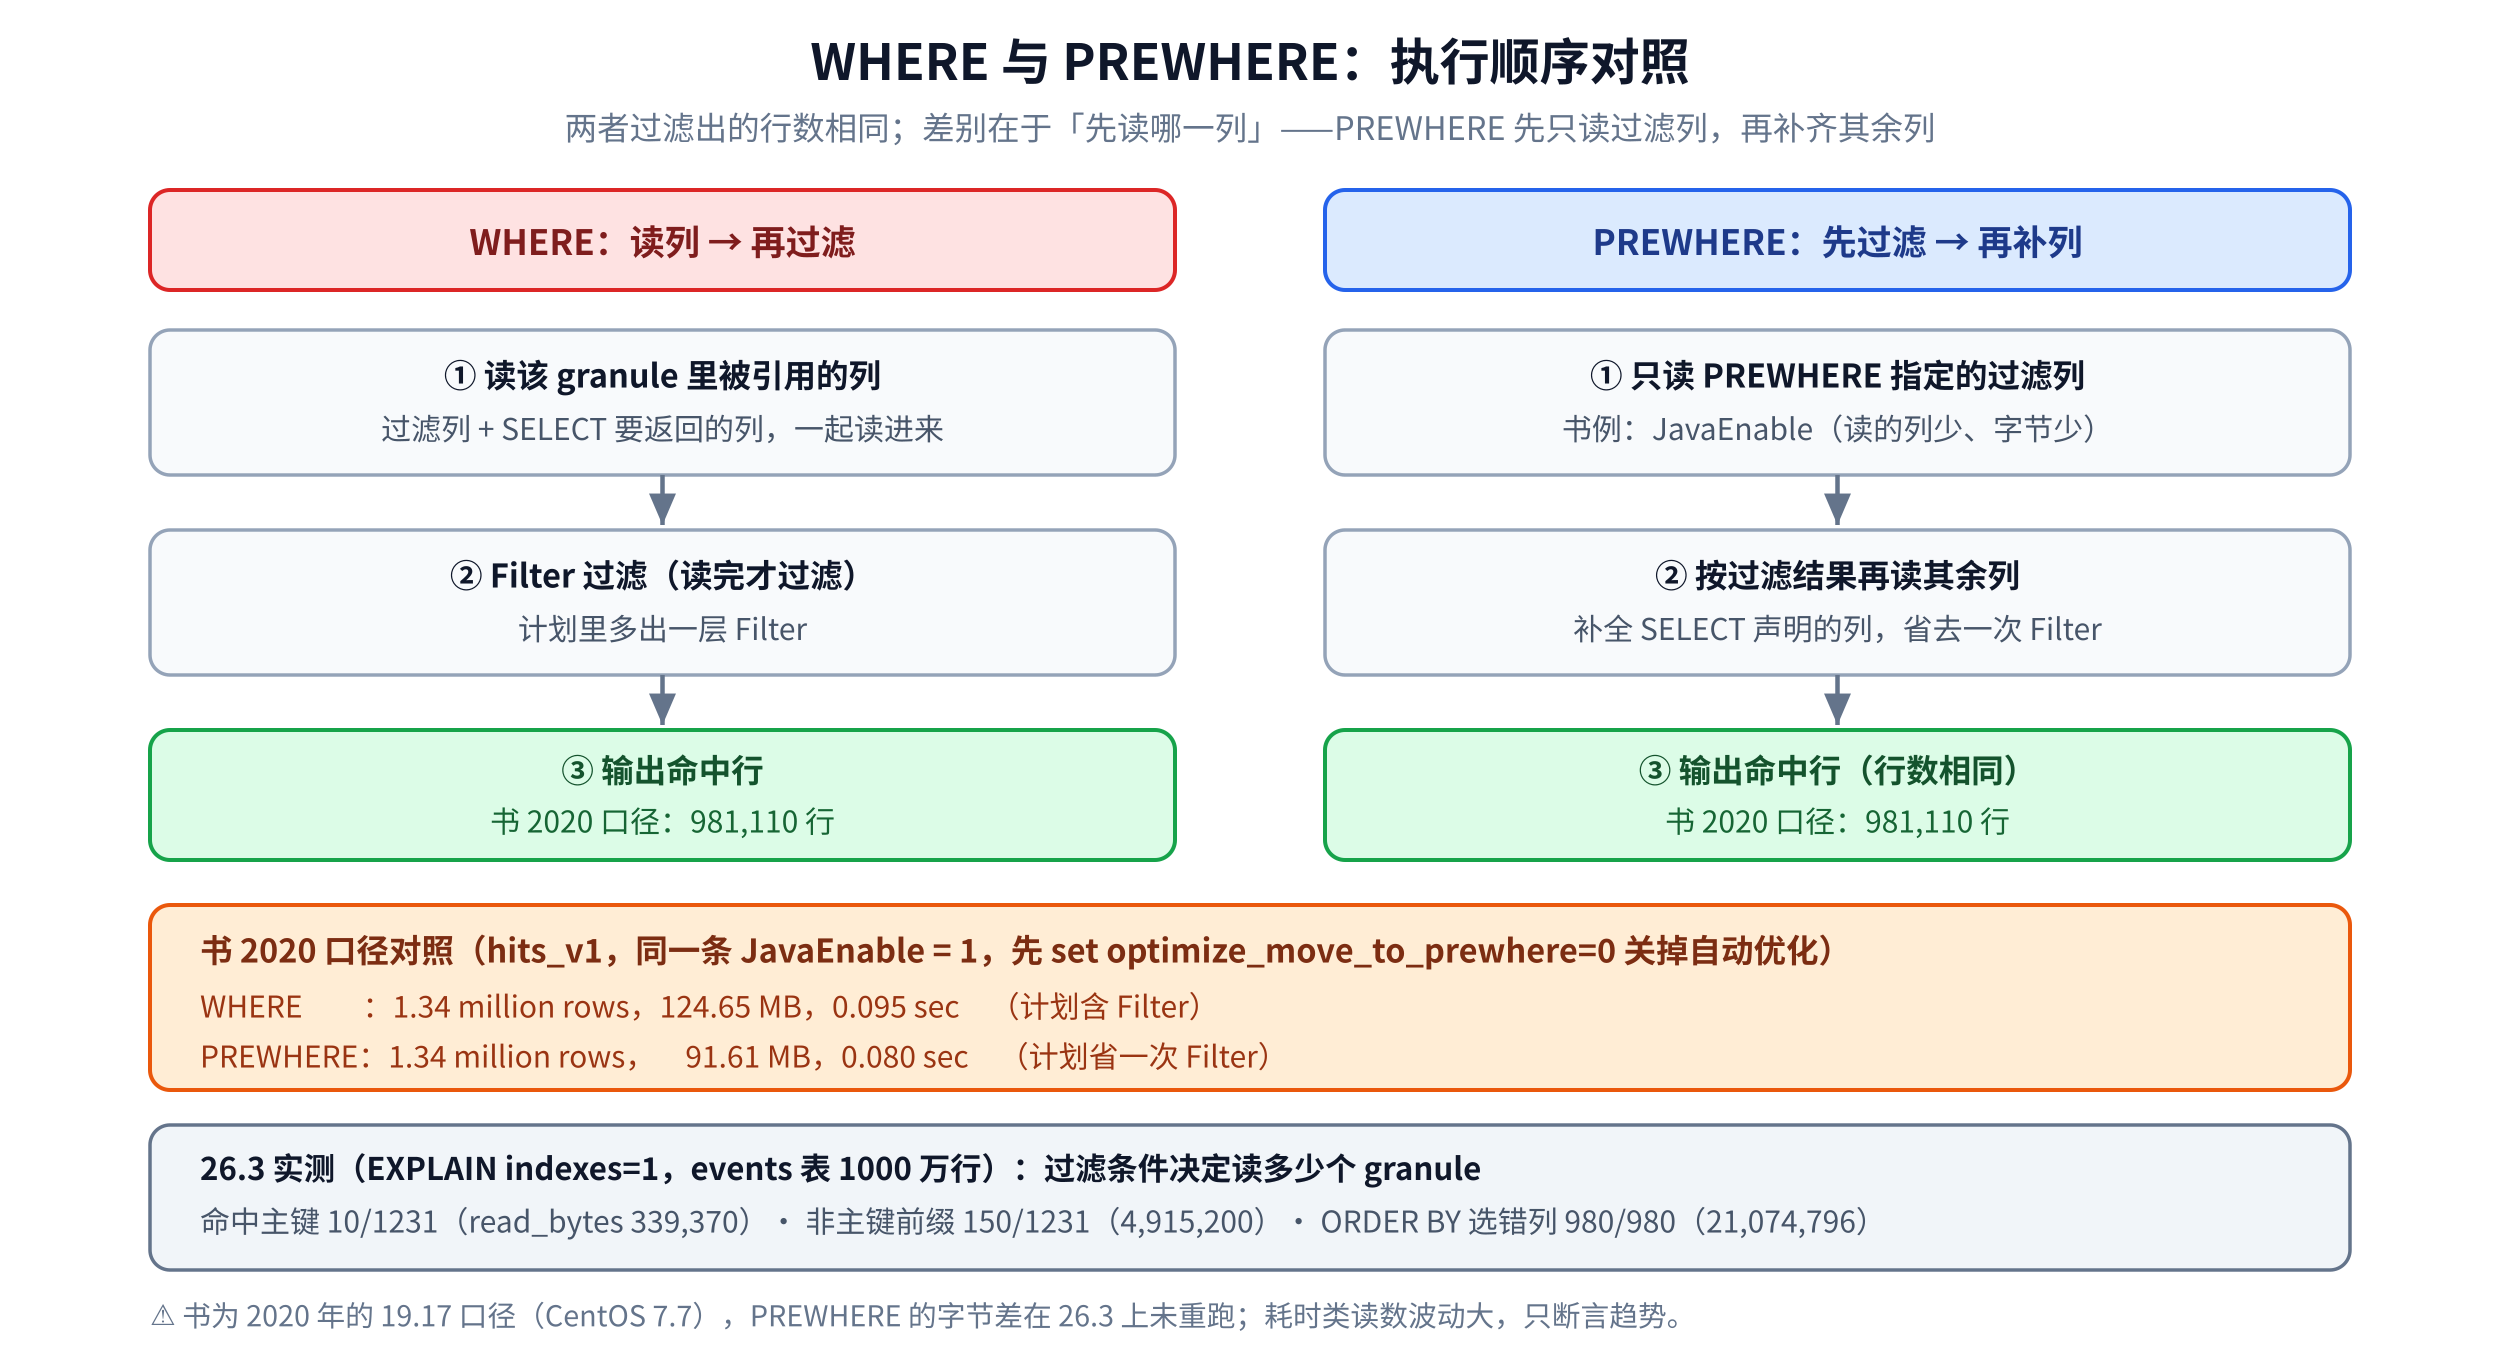
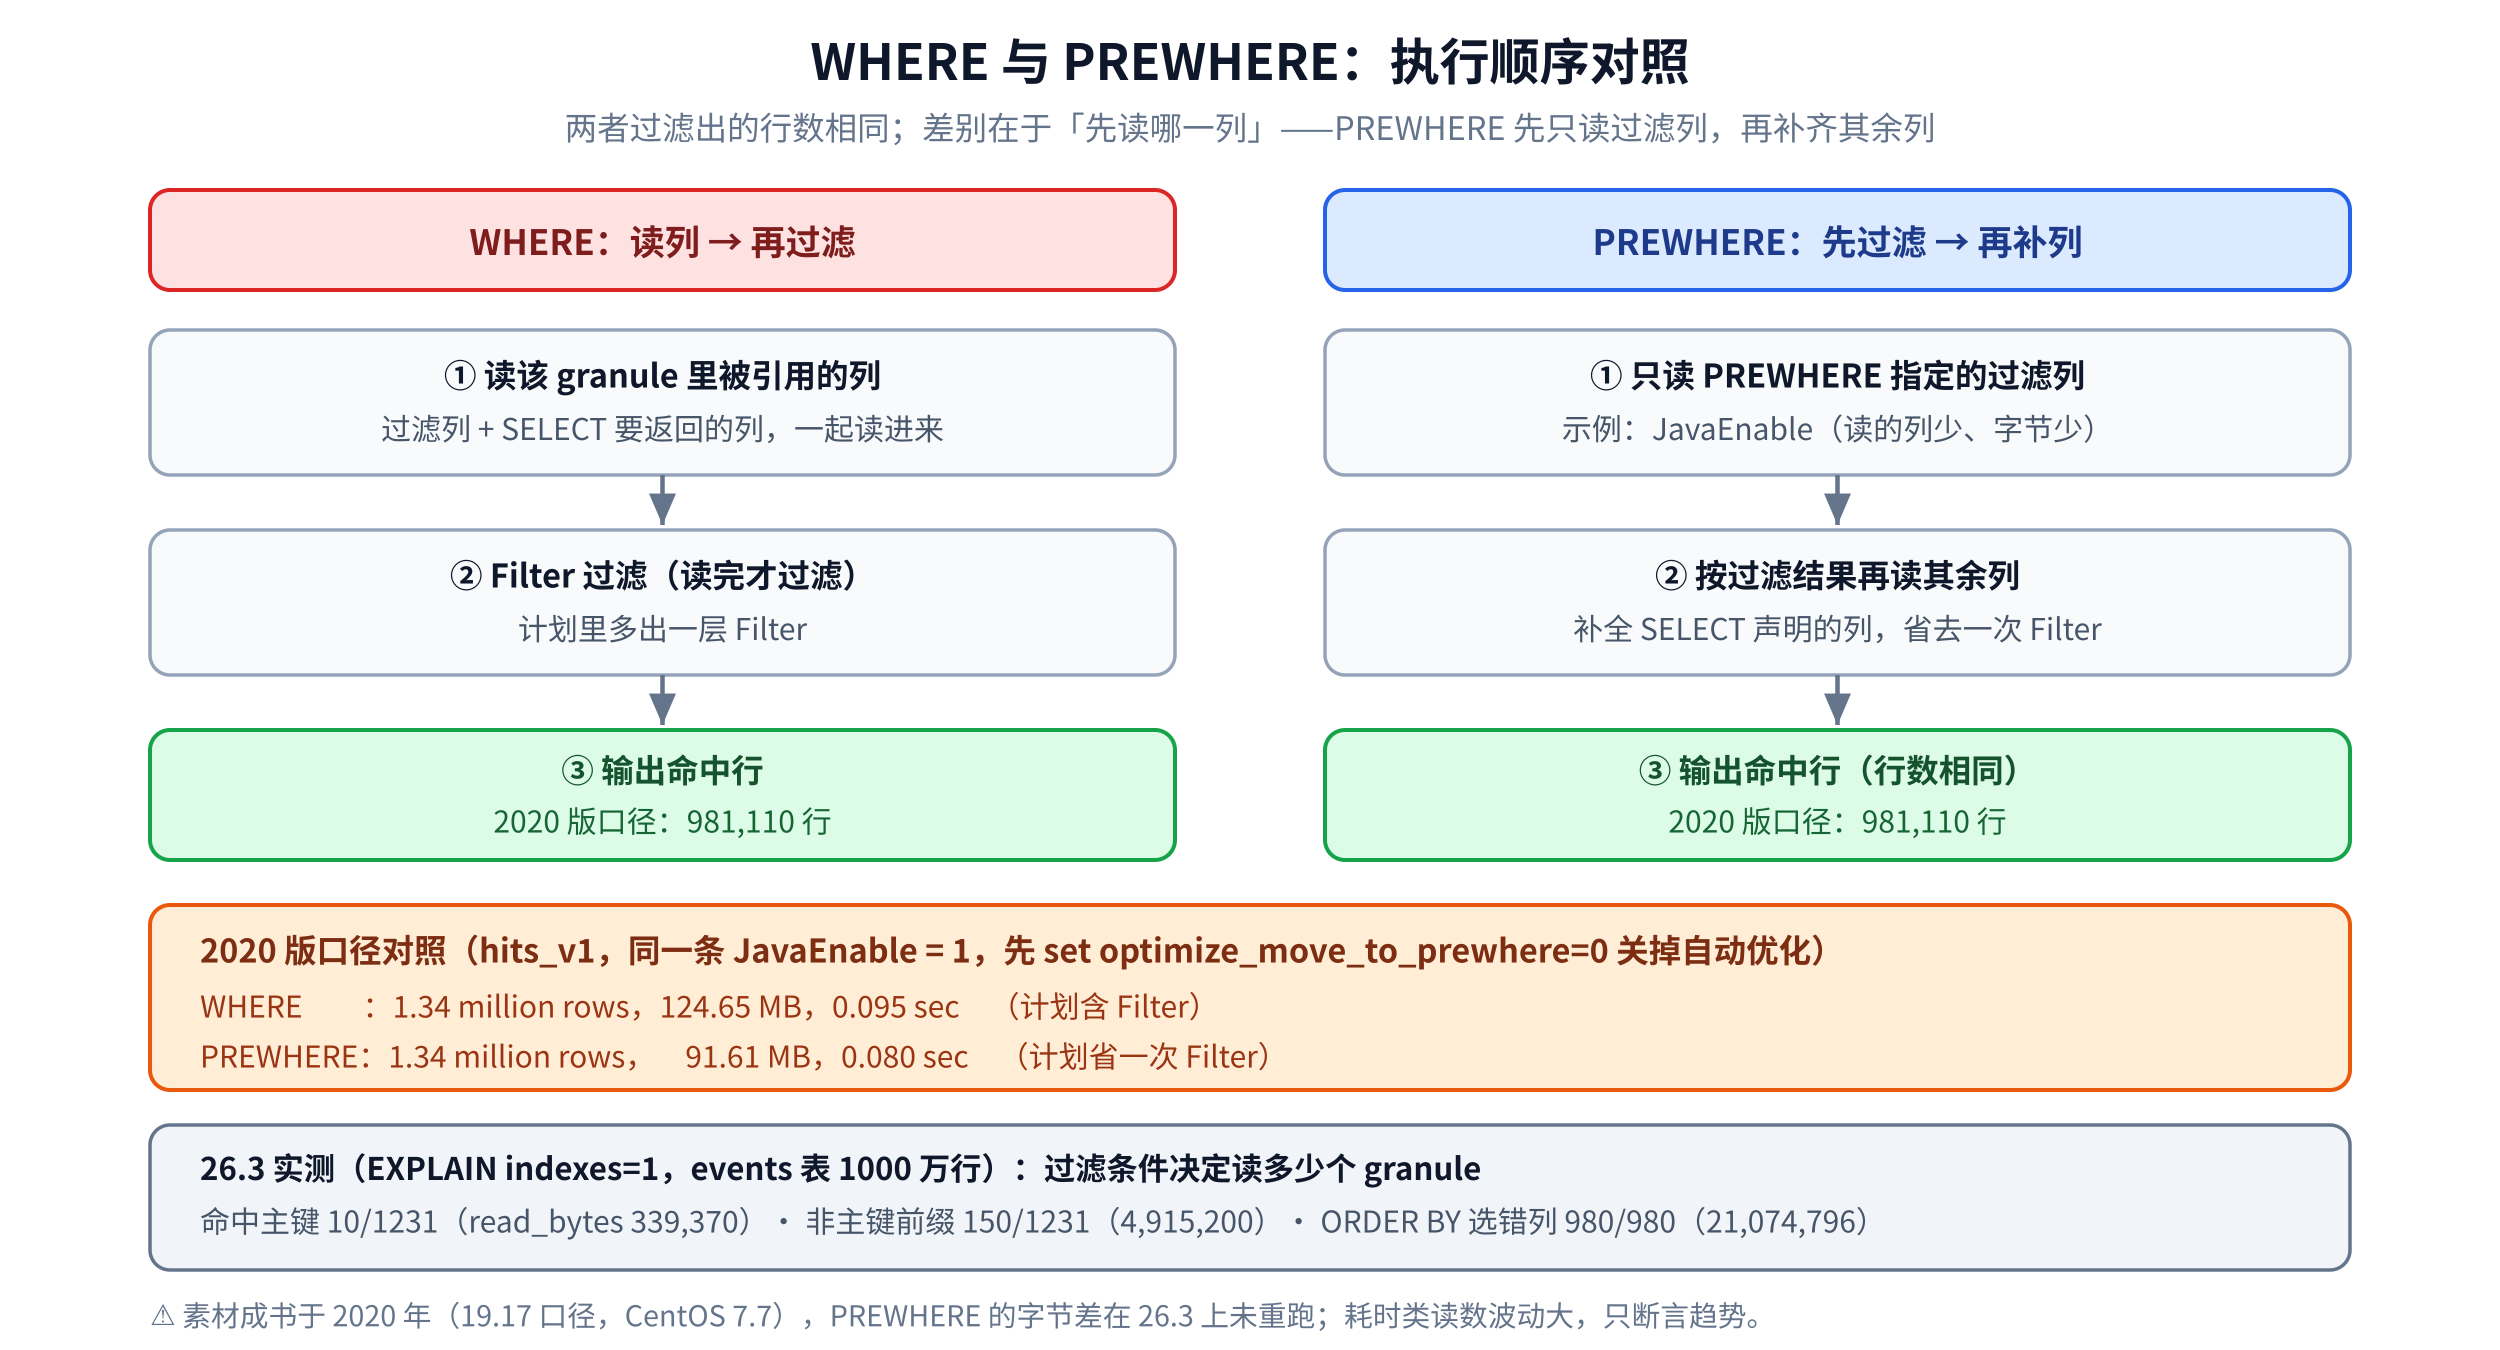
<svg xmlns="http://www.w3.org/2000/svg" viewBox="0 0 1000 540" width="1000" height="540" font-family="Microsoft YaHei, PingFang SC, Noto Sans CJK SC, sans-serif">
  <defs>
    <marker id="cmpA" markerWidth="9" markerHeight="9" refX="7" refY="3" orient="auto">
      <path d="M0,0 L7,3 L0,6 Z" fill="#64748b" />
    </marker>
  </defs>
  <rect x="0" y="0" width="1000" height="540" fill="#ffffff" />
  <text x="500" y="32" text-anchor="middle" font-size="20" font-weight="bold" fill="#0f172a">WHERE 与 PREWHERE：执行顺序对照</text>
  <text x="500" y="56" text-anchor="middle" font-size="13" fill="#64748b">两者过滤出的行数相同；差别在于「先读哪一列」——PREWHERE 先只读过滤列，再补齐其余列</text>
  <rect x="60" y="76" width="410" height="40" rx="8" fill="#fee2e2" stroke="#dc2626" stroke-width="1.6" />
  <text x="265" y="102" text-anchor="middle" font-size="14" font-weight="bold" fill="#7f1d1d">WHERE：读列 → 再过滤</text>
  <rect x="60" y="132" width="410" height="58" rx="8" fill="#f8fafc" stroke="#94a3b8" stroke-width="1.4" />
  <text x="265" y="155" text-anchor="middle" font-size="13" font-weight="bold" fill="#0f172a">① 读该 granule 里被引用的列</text>
  <text x="265" y="176" text-anchor="middle" font-size="12" fill="#475569">过滤列 + SELECT 要返回的列，一起读进来</text>
  <line x1="265" y1="190" x2="265" y2="210" stroke="#64748b" stroke-width="1.8" marker-end="url(#cmpA)" />
  <rect x="60" y="212" width="410" height="58" rx="8" fill="#f8fafc" stroke="#94a3b8" stroke-width="1.4" />
  <text x="265" y="235" text-anchor="middle" font-size="13" font-weight="bold" fill="#0f172a">② Filter 过滤（读完才过滤）</text>
  <text x="265" y="256" text-anchor="middle" font-size="12" fill="#475569">计划里多出一层 Filter</text>
  <line x1="265" y1="270" x2="265" y2="290" stroke="#64748b" stroke-width="1.8" marker-end="url(#cmpA)" />
  <rect x="60" y="292" width="410" height="52" rx="8" fill="#dcfce7" stroke="#16a34a" stroke-width="1.6" />
  <text x="265" y="313" text-anchor="middle" font-size="13" font-weight="bold" fill="#14532d">③ 输出命中行</text>
-   <text x="265" y="333" text-anchor="middle" font-size="12" fill="#166534">书 2020 口径：981,110 行</text>
+   <text x="265" y="333" text-anchor="middle" font-size="12" fill="#166534">2020 版口径：981,110 行</text>
  <rect x="530" y="76" width="410" height="40" rx="8" fill="#dbeafe" stroke="#2563eb" stroke-width="1.6" />
  <text x="735" y="102" text-anchor="middle" font-size="14" font-weight="bold" fill="#1e3a8a">PREWHERE：先过滤 → 再补列</text>
  <rect x="530" y="132" width="410" height="58" rx="8" fill="#f8fafc" stroke="#94a3b8" stroke-width="1.4" />
  <text x="735" y="155" text-anchor="middle" font-size="13" font-weight="bold" fill="#0f172a">① 只读 PREWHERE 指定的过滤列</text>
-   <text x="735" y="176" text-anchor="middle" font-size="12" fill="#475569">书例：JavaEnable（读的列少、字节少）</text>
+   <text x="735" y="176" text-anchor="middle" font-size="12" fill="#475569">示例：JavaEnable（读的列少、字节少）</text>
  <line x1="735" y1="190" x2="735" y2="210" stroke="#64748b" stroke-width="1.8" marker-end="url(#cmpA)" />
  <rect x="530" y="212" width="410" height="58" rx="8" fill="#f8fafc" stroke="#94a3b8" stroke-width="1.4" />
  <text x="735" y="235" text-anchor="middle" font-size="13" font-weight="bold" fill="#0f172a">② 按过滤结果再读其余列</text>
  <text x="735" y="256" text-anchor="middle" font-size="12" fill="#475569">补全 SELECT 声明的列，省去一次 Filter</text>
  <line x1="735" y1="270" x2="735" y2="290" stroke="#64748b" stroke-width="1.8" marker-end="url(#cmpA)" />
  <rect x="530" y="292" width="410" height="52" rx="8" fill="#dcfce7" stroke="#16a34a" stroke-width="1.6" />
  <text x="735" y="313" text-anchor="middle" font-size="13" font-weight="bold" fill="#14532d">③ 输出命中行（行数相同）</text>
-   <text x="735" y="333" text-anchor="middle" font-size="12" fill="#166534">书 2020 口径：981,110 行</text>
+   <text x="735" y="333" text-anchor="middle" font-size="12" fill="#166534">2020 版口径：981,110 行</text>
  <rect x="60" y="362" width="880" height="74" rx="8" fill="#ffedd5" stroke="#ea580c" stroke-width="1.6" />
-   <text x="80" y="385" font-size="13" font-weight="bold" fill="#7c2d12">书 2020 口径对照（hits_v1，同一条 JavaEnable = 1，先 set optimize_move_to_prewhere=0 关掉自动优化）</text>
+   <text x="80" y="385" font-size="13" font-weight="bold" fill="#7c2d12">2020 版口径对照（hits_v1，同一条 JavaEnable = 1，先 set optimize_move_to_prewhere=0 关掉自动优化）</text>
  <text x="80" y="407" font-size="12" fill="#9a3412">WHERE　　：1.34 million rows，124.65 MB，0.095 sec　（计划含 Filter）</text>
  <text x="80" y="427" font-size="12" fill="#9a3412">PREWHERE：1.34 million rows，　91.61 MB，0.080 sec　（计划省一次 Filter）</text>
  <rect x="60" y="450" width="880" height="58" rx="8" fill="#f1f5f9" stroke="#64748b" stroke-width="1.4" />
  <text x="80" y="472" font-size="12.5" font-weight="bold" fill="#0f172a">26.3 实测（EXPLAIN indexes=1，events 表 1000 万行）：过滤条件决定读多少个 granule</text>
  <text x="80" y="493" font-size="12" fill="#475569">命中主键 10/1231（read_bytes 339,370）· 非主键前缀 150/1231（4,915,200）· ORDER BY 选错列 980/980（21,074,796）</text>
-   <text x="60" y="530" font-size="11.5" fill="#64748b">⚠️ 书为 2020 年的 19.17 口径（CentOS 7.7），PREWHERE 的字节差在 26.3 上未重跑；耗时类读数波动大，只断言趋势。</text>
+   <text x="60" y="530" font-size="11.5" fill="#64748b">⚠️ 素材成书于 2020 年（19.17 口径，CentOS 7.7），PREWHERE 的字节差在 26.3 上未重跑；耗时类读数波动大，只断言趋势。</text>
</svg>
